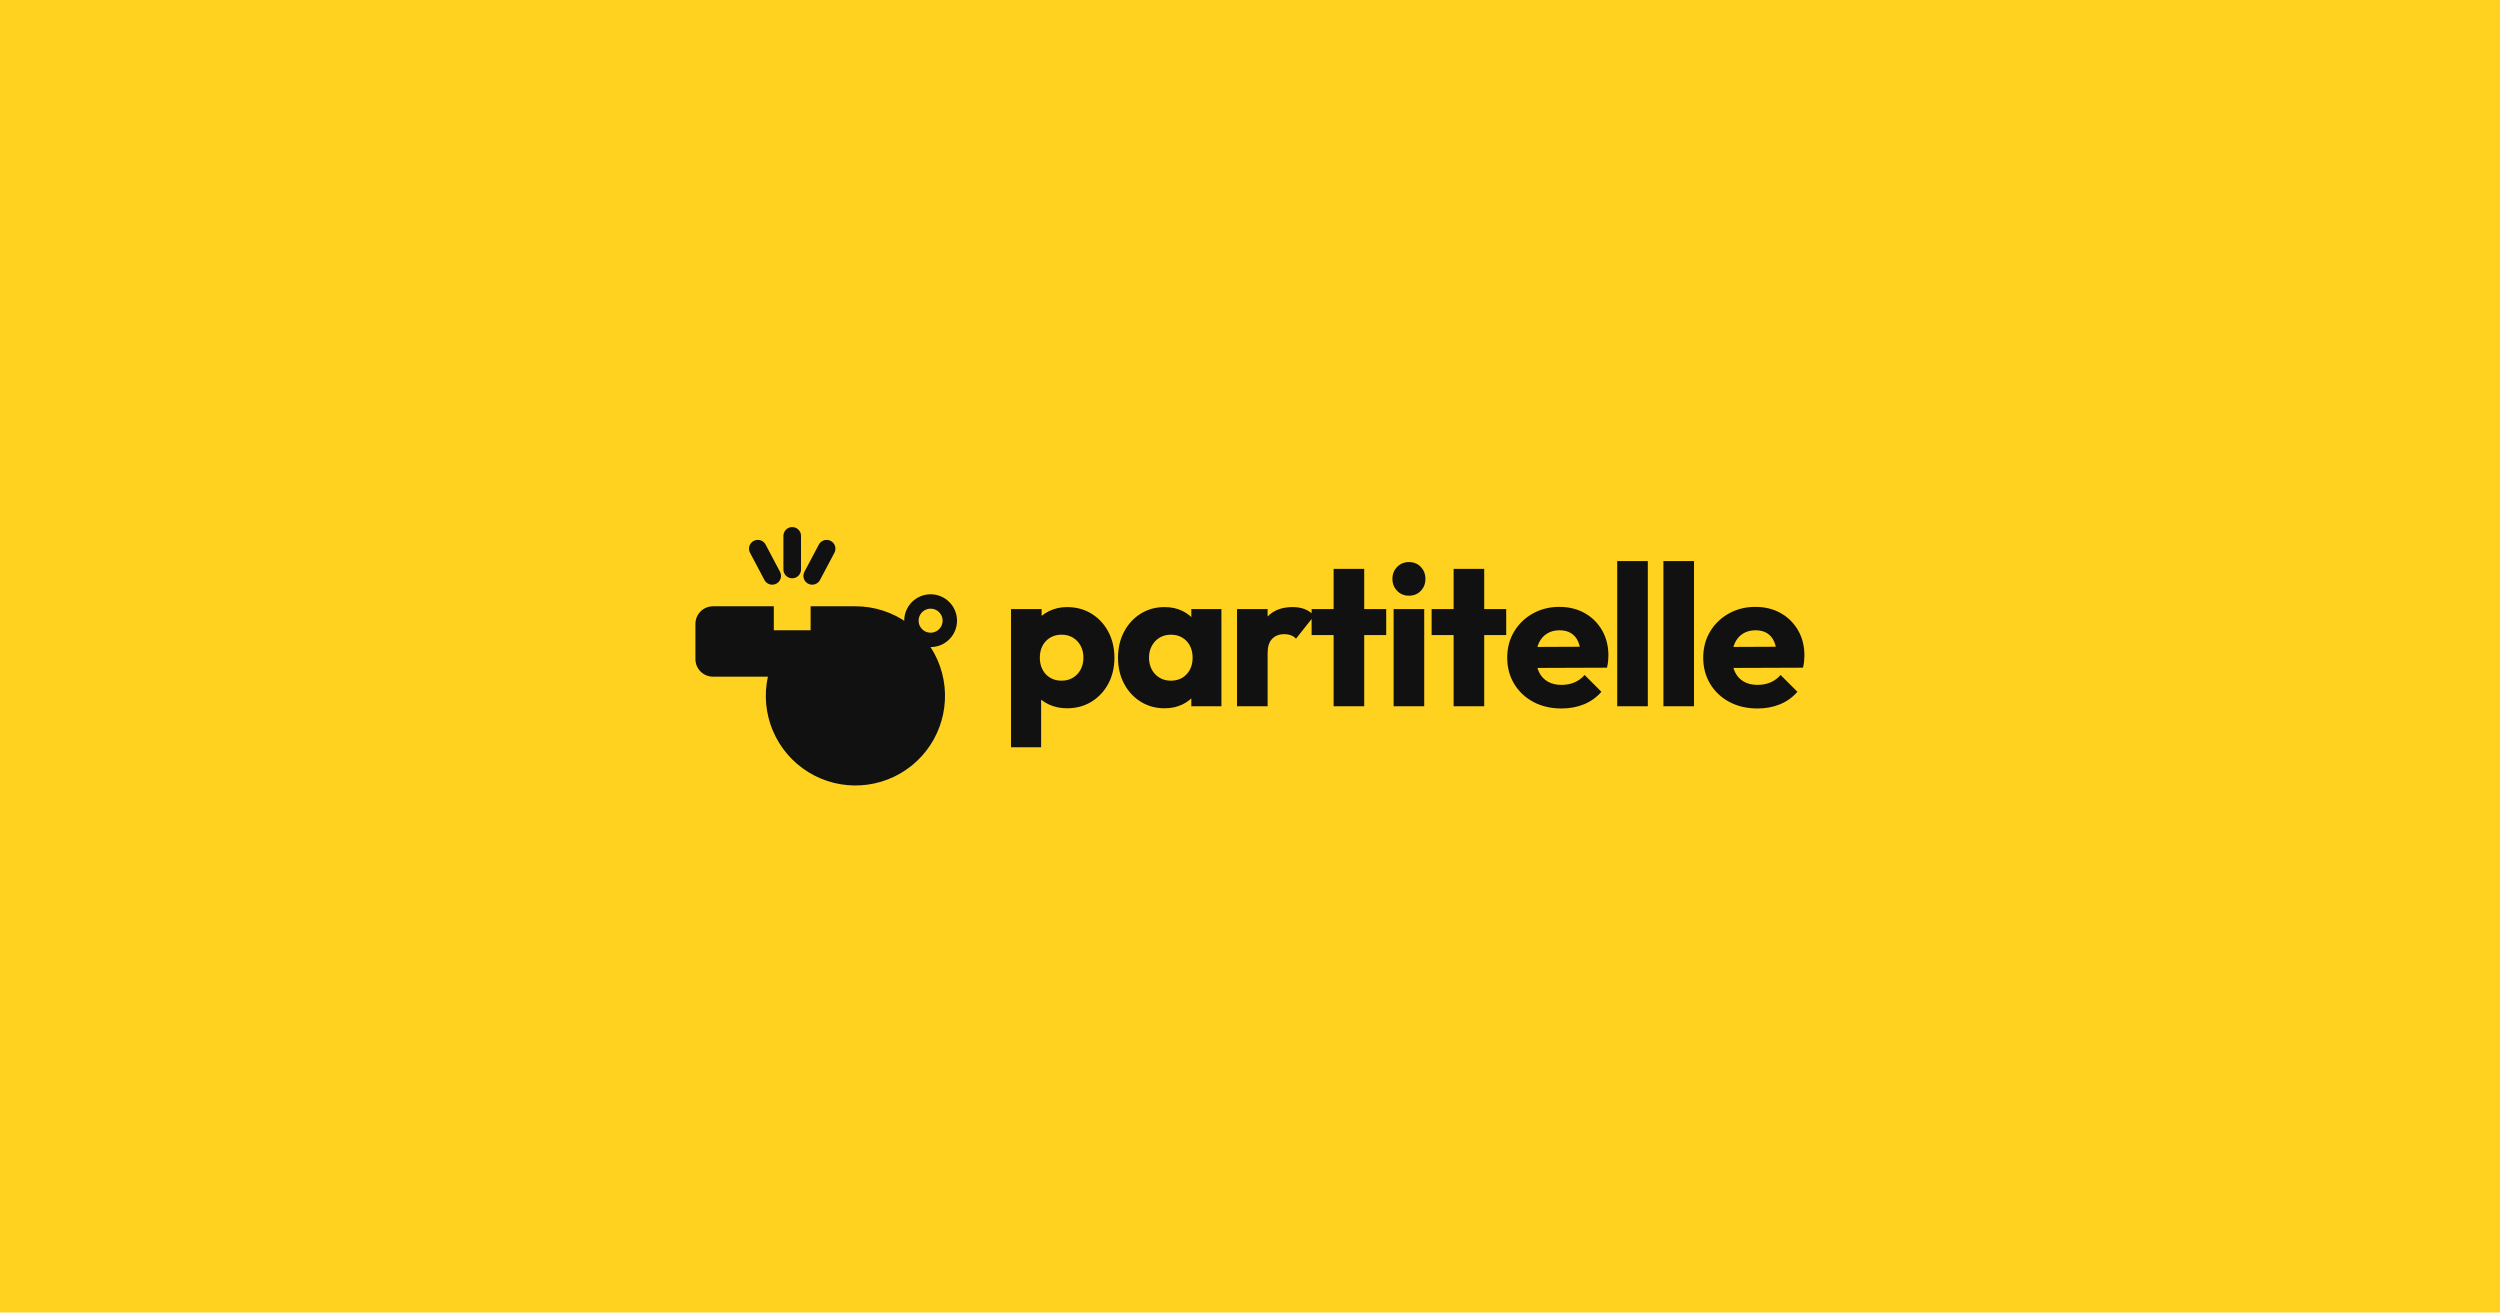
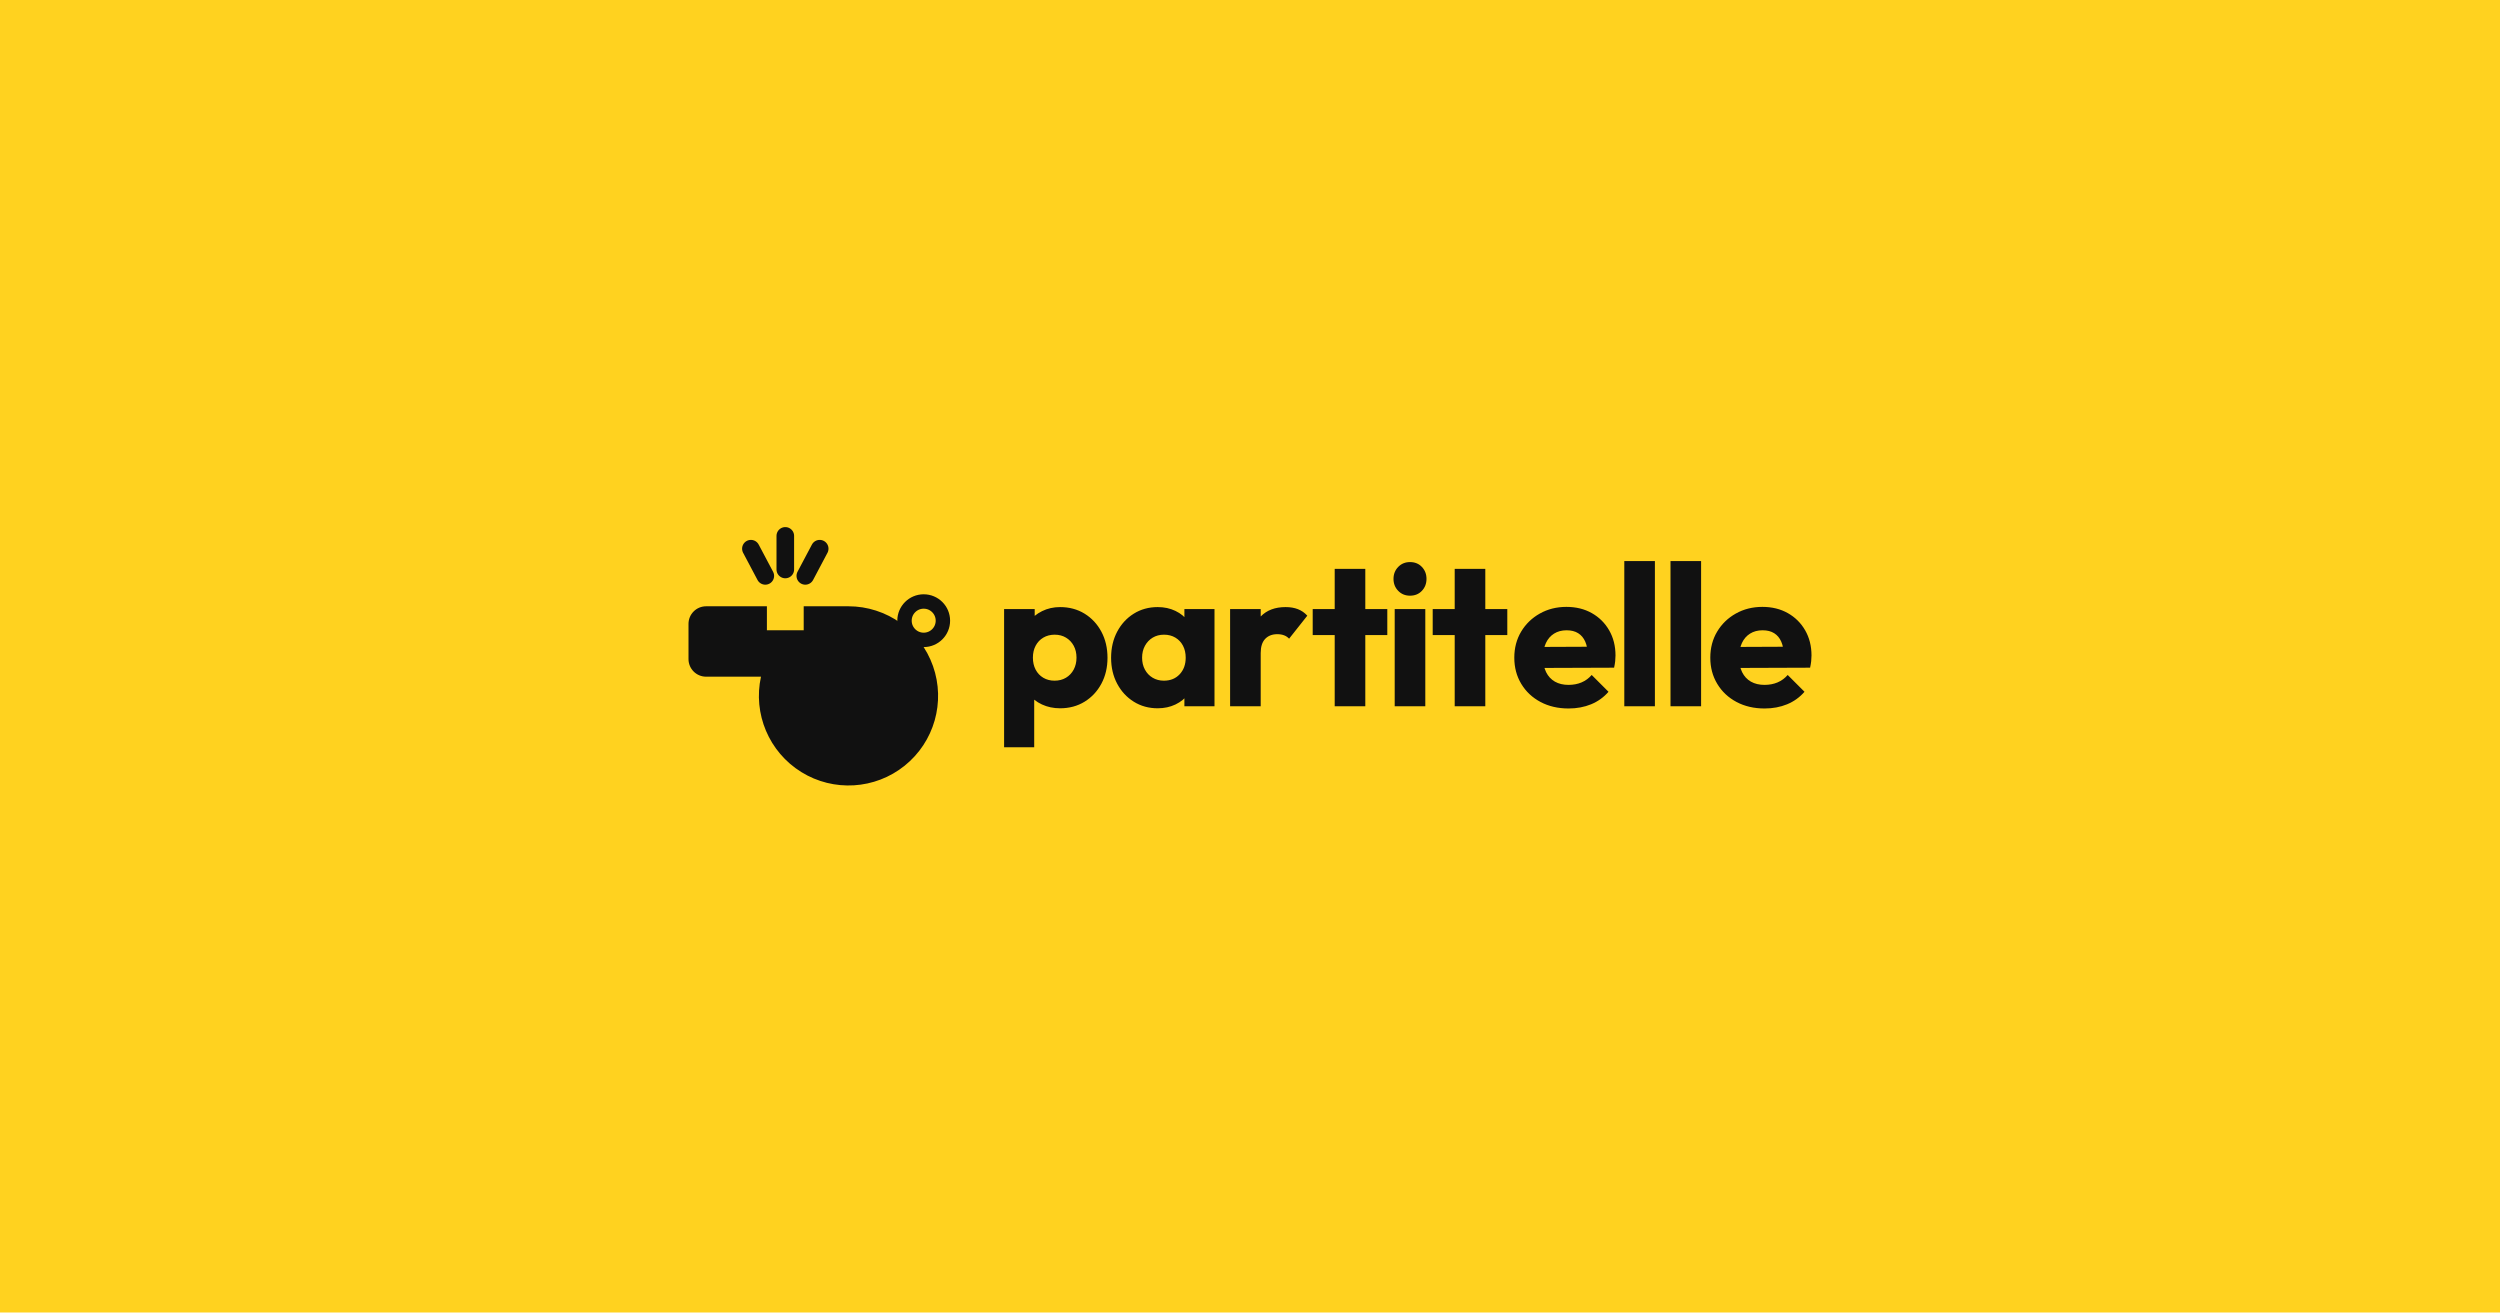
<svg xmlns="http://www.w3.org/2000/svg" viewBox="0 0 1200 630" width="1200" height="630" role="img" aria-label="partitelle">
  <rect width="1200" height="630" fill="#FFD21F" />
-   <g transform="translate(333.8 253) scale(0.096)">
+   <g transform="translate(330.48 253) scale(0.096)">
    <g transform="translate(0 896)">
      <g transform="translate(0 -896) scale(4) translate(-100 -89)">
        <g fill="none" stroke="#111111" stroke-linecap="round">
          <path d="M196 150 178 116M221 142V100M246 150 264 116" stroke-width="22" />
          <circle cx="394" cy="206" r="24" stroke-width="18" />
        </g>
        <path d="M122 188H198V218H244V188H300A112 112 0 1 1 190.6 276H122A22 22 0 0 1 100 254V210A22 22 0 0 1 122 188Z" fill="#111111" />
      </g>
-       <path d="M1858 10Q1808.5 10.0 1767.5 -9.0Q1726.5 -28.0 1700.75 -61.5Q1675 -95 1671 -138V-343Q1675 -386 1701.0 -420.75Q1727.0 -455.5 1767.949 -475.75Q1808.899 -496.0 1858 -496Q1927 -496 1980.5 -463.0Q2034 -430 2064.5 -372.75Q2095.0 -315.5 2095.0 -242.5Q2095 -170 2064.5 -113.0Q2034 -56 1980.5 -23.0Q1927 10 1858 10ZM1578 205V-486H1731V-361.231L1705.5 -243.0L1728.5 -125.0V205.0ZM1830.284 -128.0Q1862.688 -128.0 1887.344 -142.75Q1912.0 -157.5 1926.0 -183.534Q1940.0 -209.568 1940.0 -243.185Q1940 -277 1926.0 -302.75Q1912.0 -328.5 1887.466 -343.25Q1862.932 -358.0 1830.966 -358.0Q1799 -358 1774.254 -343.409Q1749.507 -328.819 1735.754 -302.923Q1722.0 -277.027 1722.0 -243.066Q1722.0 -209.5 1735.5 -183.5Q1749.0 -157.5 1773.75 -142.75Q1798.5 -128.0 1830.284 -128.0Z M2346 10Q2279 10 2226.25 -23.0Q2173.5 -56.0 2143.25 -113.0Q2113 -170 2113.0 -242.5Q2113.0 -315.5 2143.25 -372.75Q2173.5 -430.0 2226.25 -463.0Q2279 -496 2346 -496Q2395 -496 2434.5 -477.0Q2474 -458 2498.75 -424.5Q2523.5 -391.0 2527 -348V-138Q2523.5 -95.0 2499.0 -61.5Q2474.5 -28.0 2434.75 -9.0Q2395 10 2346 10ZM2377 -128Q2426 -128 2456.0 -160.25Q2486.0 -192.5 2486 -243Q2486 -277 2472.5 -302.75Q2459.0 -328.5 2434.5 -343.25Q2410 -358 2377.5 -358.0Q2345.5 -358.0 2321.0 -343.25Q2296.5 -328.5 2282.25 -302.5Q2268.0 -276.5 2268 -243Q2268.0 -209.5 2282.0 -183.5Q2296.0 -157.5 2320.75 -142.75Q2345.5 -128.0 2377 -128ZM2479.5 0.0V-130.5L2502.5 -249.0L2479.5 -366.5V-486.0H2630V0Z M2708 0V-486H2861V0ZM2861.0 -266.5 2796.5 -316.5Q2815.5 -402.0 2860.997 -449.0Q2906.494 -496.0 2985.5 -496.0Q3020.5 -496.0 3047.25 -485.5Q3074 -475 3094 -453L3003 -338Q2993 -349 2978.194 -354.75Q2963.389 -360.5 2944.0 -360.5Q2906.0 -360.5 2883.5 -337.126Q2861.0 -313.752 2861.0 -266.5Z M3191 0V-687H3344V0ZM3081 -356V-486H3454V-356Z M3491 0V-486H3644V0ZM3567.5 -553.0Q3532 -553 3508.5 -577.25Q3485.0 -601.5 3485 -637Q3485.0 -672.5 3508.5 -696.75Q3532 -721 3567.5 -721.0Q3604 -721 3627.0 -696.75Q3650.0 -672.5 3650 -637Q3650.0 -601.5 3627.0 -577.25Q3604 -553 3567.5 -553.0Z M3791 0V-687H3944V0ZM3681 -356V-486H4054V-356Z M4330.5 11.0Q4251.5 11.0 4190.25 -21.5Q4129 -54 4094.0 -111.75Q4059.0 -169.5 4059 -243Q4059 -316 4093.25 -373.25Q4127.5 -430.5 4186.75 -463.75Q4246 -497 4319.5 -497.0Q4391.5 -497.0 4446.75 -465.75Q4502.0 -434.5 4533.5 -379.5Q4565.0 -324.5 4565 -254Q4565.0 -240.5 4563.5 -226.0Q4562.0 -211.5 4558 -193L4139.0 -191.5V-296.5L4493 -298L4427.0 -253.5Q4426.0 -295.5 4413.75 -323.25Q4401.5 -351.0 4378.25 -365.5Q4355 -380 4320.5 -380.0Q4284.5 -380.0 4258.0 -363.5Q4231.5 -347.0 4217.25 -316.75Q4203.0 -286.5 4203 -244Q4203 -201 4218.25 -170.25Q4233.5 -139.5 4262.0 -123.25Q4290.5 -107.0 4330 -107Q4366 -107 4395.0 -119.25Q4424.0 -131.5 4446.0 -156.5L4530.0 -72.5Q4494 -31 4443.0 -10.0Q4392 11 4330.5 11.0Z M4609 0V-726H4762V0Z M4840 0V-726H4993V0Z M5310.5 11.0Q5231.5 11.0 5170.25 -21.5Q5109 -54 5074.0 -111.75Q5039.0 -169.5 5039 -243Q5039 -316 5073.25 -373.25Q5107.5 -430.5 5166.75 -463.75Q5226 -497 5299.5 -497.0Q5371.5 -497.0 5426.75 -465.75Q5482.0 -434.5 5513.5 -379.5Q5545.0 -324.5 5545 -254Q5545.0 -240.5 5543.5 -226.0Q5542.0 -211.5 5538 -193L5119.0 -191.5V-296.5L5473 -298L5407.0 -253.5Q5406.0 -295.5 5393.75 -323.25Q5381.5 -351.0 5358.25 -365.5Q5335 -380 5300.5 -380.0Q5264.5 -380.0 5238.0 -363.5Q5211.5 -347.0 5197.25 -316.75Q5183.0 -286.5 5183 -244Q5183 -201 5198.25 -170.25Q5213.5 -139.5 5242.0 -123.25Q5270.5 -107.0 5310 -107Q5346 -107 5375.0 -119.25Q5404.0 -131.5 5426.0 -156.5L5510.0 -72.5Q5474 -31 5423.0 -10.0Q5372 11 5310.5 11.0Z" fill="#111111" />
+       <path d="M1858 10Q1808.5 10.0 1767.5 -9.0Q1726.5 -28.0 1700.75 -61.5Q1675 -95 1671 -138V-343Q1675 -386 1701.0 -420.75Q1727.0 -455.5 1767.949 -475.75Q1808.899 -496.0 1858 -496Q1927 -496 1980.5 -463.0Q2034 -430 2064.5 -372.75Q2095.0 -315.5 2095.0 -242.5Q2095 -170 2064.5 -113.0Q2034 -56 1980.5 -23.0Q1927 10 1858 10ZM1578 205V-486H1731V-361.231L1705.5 -243.0L1728.5 -125.0V205.0ZM1830.284 -128.0Q1862.688 -128.0 1887.344 -142.75Q1912.0 -157.5 1926.0 -183.534Q1940.0 -209.568 1940.0 -243.185Q1940 -277 1926.0 -302.75Q1912.0 -328.5 1887.466 -343.25Q1862.932 -358.0 1830.966 -358.0Q1799 -358 1774.254 -343.409Q1749.507 -328.819 1735.754 -302.923Q1722.0 -277.027 1722.0 -243.066Q1722.0 -209.5 1735.5 -183.5Q1749.0 -157.5 1773.75 -142.75Q1798.5 -128.0 1830.284 -128.0Z M2346 10Q2279 10 2226.25 -23.0Q2173.5 -56.0 2143.25 -113.0Q2113 -170 2113.0 -242.5Q2113.0 -315.5 2143.25 -372.75Q2173.5 -430.0 2226.25 -463.0Q2279 -496 2346 -496Q2395 -496 2434.5 -477.0Q2474 -458 2498.75 -424.5Q2523.5 -391.0 2527 -348V-138Q2523.5 -95.0 2499.0 -61.5Q2474.5 -28.0 2434.75 -9.0Q2395 10 2346 10ZM2377 -128Q2426 -128 2456.0 -160.25Q2486.0 -192.5 2486 -243Q2486 -277 2472.5 -302.75Q2459.0 -328.5 2434.5 -343.25Q2410 -358 2377.5 -358.0Q2345.5 -358.0 2321.0 -343.25Q2296.5 -328.5 2282.25 -302.5Q2268.0 -276.5 2268 -243Q2268.0 -209.5 2282.0 -183.5Q2296.0 -157.5 2320.75 -142.75Q2345.5 -128.0 2377 -128ZM2479.5 0.0V-130.5L2502.5 -249.0L2479.5 -366.5V-486.0H2630V0Z M2708 0V-486H2861V0ZM2861.0 -266.5 2796.5 -316.5Q2815.5 -402.0 2860.997 -449.0Q2906.494 -496.0 2985.5 -496.0Q3020.5 -496.0 3047.25 -485.5Q3074 -475 3094 -453L3003 -338Q2993 -349 2978.194 -354.75Q2963.389 -360.5 2944.0 -360.5Q2906.0 -360.5 2883.5 -337.126Q2861.0 -313.752 2861.0 -266.5Z" fill="#111111" />
+       <path transform="translate(40 0)" d="M3191 0V-687H3344V0ZM3081 -356V-486H3454V-356Z M3491 0V-486H3644V0ZM3567.5 -553.0Q3532 -553 3508.5 -577.25Q3485.0 -601.5 3485 -637Q3485.0 -672.5 3508.5 -696.75Q3532 -721 3567.5 -721.0Q3604 -721 3627.0 -696.75Q3650.0 -672.5 3650 -637Q3650.0 -601.5 3627.0 -577.25Q3604 -553 3567.5 -553.0Z M3791 0V-687H3944V0ZM3681 -356V-486H4054V-356Z" fill="#111111" />
+       <path transform="translate(70 0)" d="M4330.5 11.0Q4251.5 11.0 4190.25 -21.5Q4129 -54 4094.0 -111.75Q4059.0 -169.5 4059 -243Q4059 -316 4093.25 -373.25Q4127.5 -430.5 4186.75 -463.75Q4246 -497 4319.5 -497.0Q4391.5 -497.0 4446.75 -465.75Q4502.0 -434.5 4533.5 -379.5Q4565.0 -324.5 4565 -254Q4565.0 -240.5 4563.5 -226.0Q4562.0 -211.5 4558 -193L4139.0 -191.5V-296.5L4493 -298L4427.0 -253.5Q4426.0 -295.5 4413.75 -323.25Q4401.5 -351.0 4378.25 -365.5Q4355 -380 4320.5 -380.0Q4284.5 -380.0 4258.0 -363.5Q4231.5 -347.0 4217.25 -316.75Q4203.0 -286.5 4203 -244Q4203 -201 4218.25 -170.25Q4233.5 -139.5 4262.0 -123.25Q4290.5 -107.0 4330 -107Q4366 -107 4395.0 -119.25Q4424.0 -131.5 4446.0 -156.5L4530.0 -72.5Q4494 -31 4443.0 -10.0Q4392 11 4330.5 11.0Z M4609 0V-726H4762V0Z M4840 0V-726H4993V0Z M5310.5 11.0Q5231.5 11.0 5170.25 -21.5Q5109 -54 5074.0 -111.75Q5039.0 -169.5 5039 -243Q5039 -316 5073.25 -373.25Q5107.5 -430.5 5166.75 -463.75Q5226 -497 5299.5 -497.0Q5371.5 -497.0 5426.75 -465.75Q5482.0 -434.5 5513.5 -379.5Q5545.0 -324.5 5545 -254Q5545.0 -240.5 5543.5 -226.0Q5542.0 -211.5 5538 -193L5119.0 -191.5V-296.5L5473 -298L5407.0 -253.5Q5406.0 -295.5 5393.75 -323.25Q5381.5 -351.0 5358.25 -365.5Q5335 -380 5300.5 -380.0Q5264.5 -380.0 5238.0 -363.5Q5211.5 -347.0 5197.25 -316.75Q5183.0 -286.5 5183 -244Q5183 -201 5198.25 -170.25Q5213.5 -139.5 5242.0 -123.25Q5270.5 -107.0 5310 -107Q5346 -107 5375.0 -119.25Q5404.0 -131.5 5426.0 -156.5L5510.0 -72.5Q5474 -31 5423.0 -10.0Q5372 11 5310.5 11.0Z" fill="#111111" />
    </g>
  </g>
</svg>
